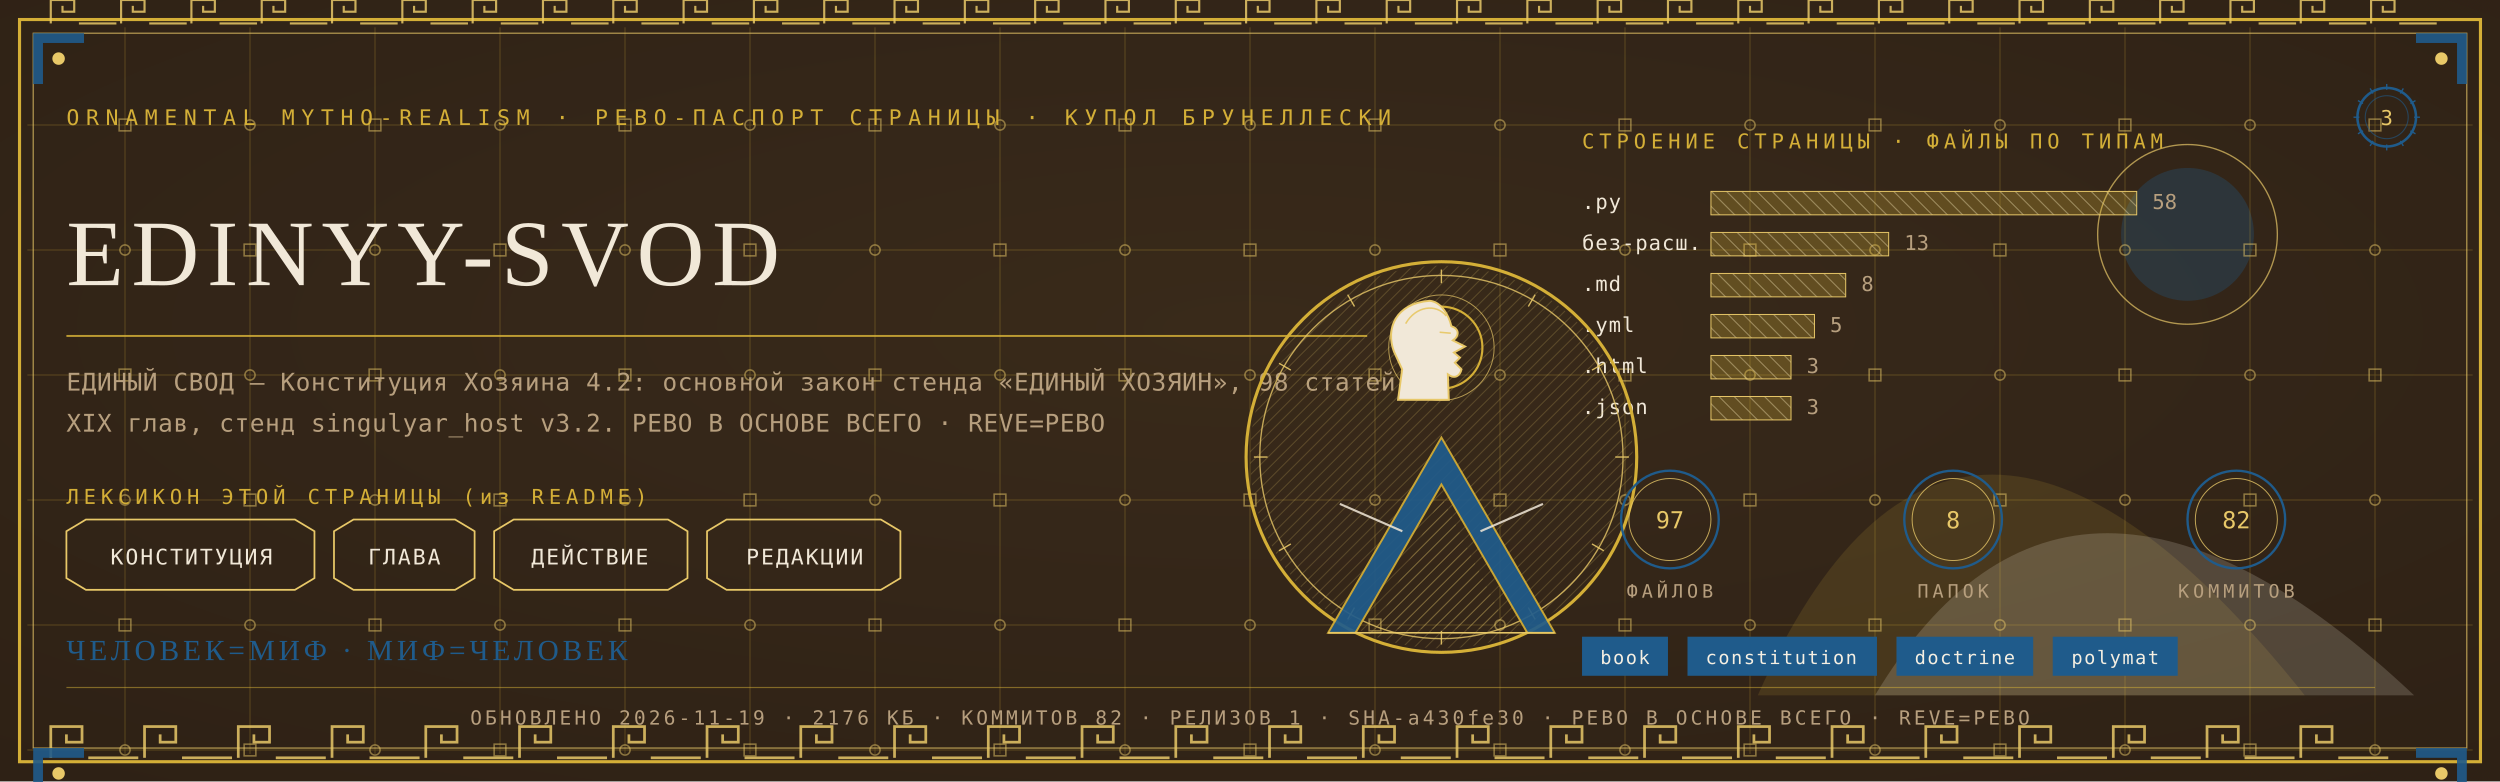
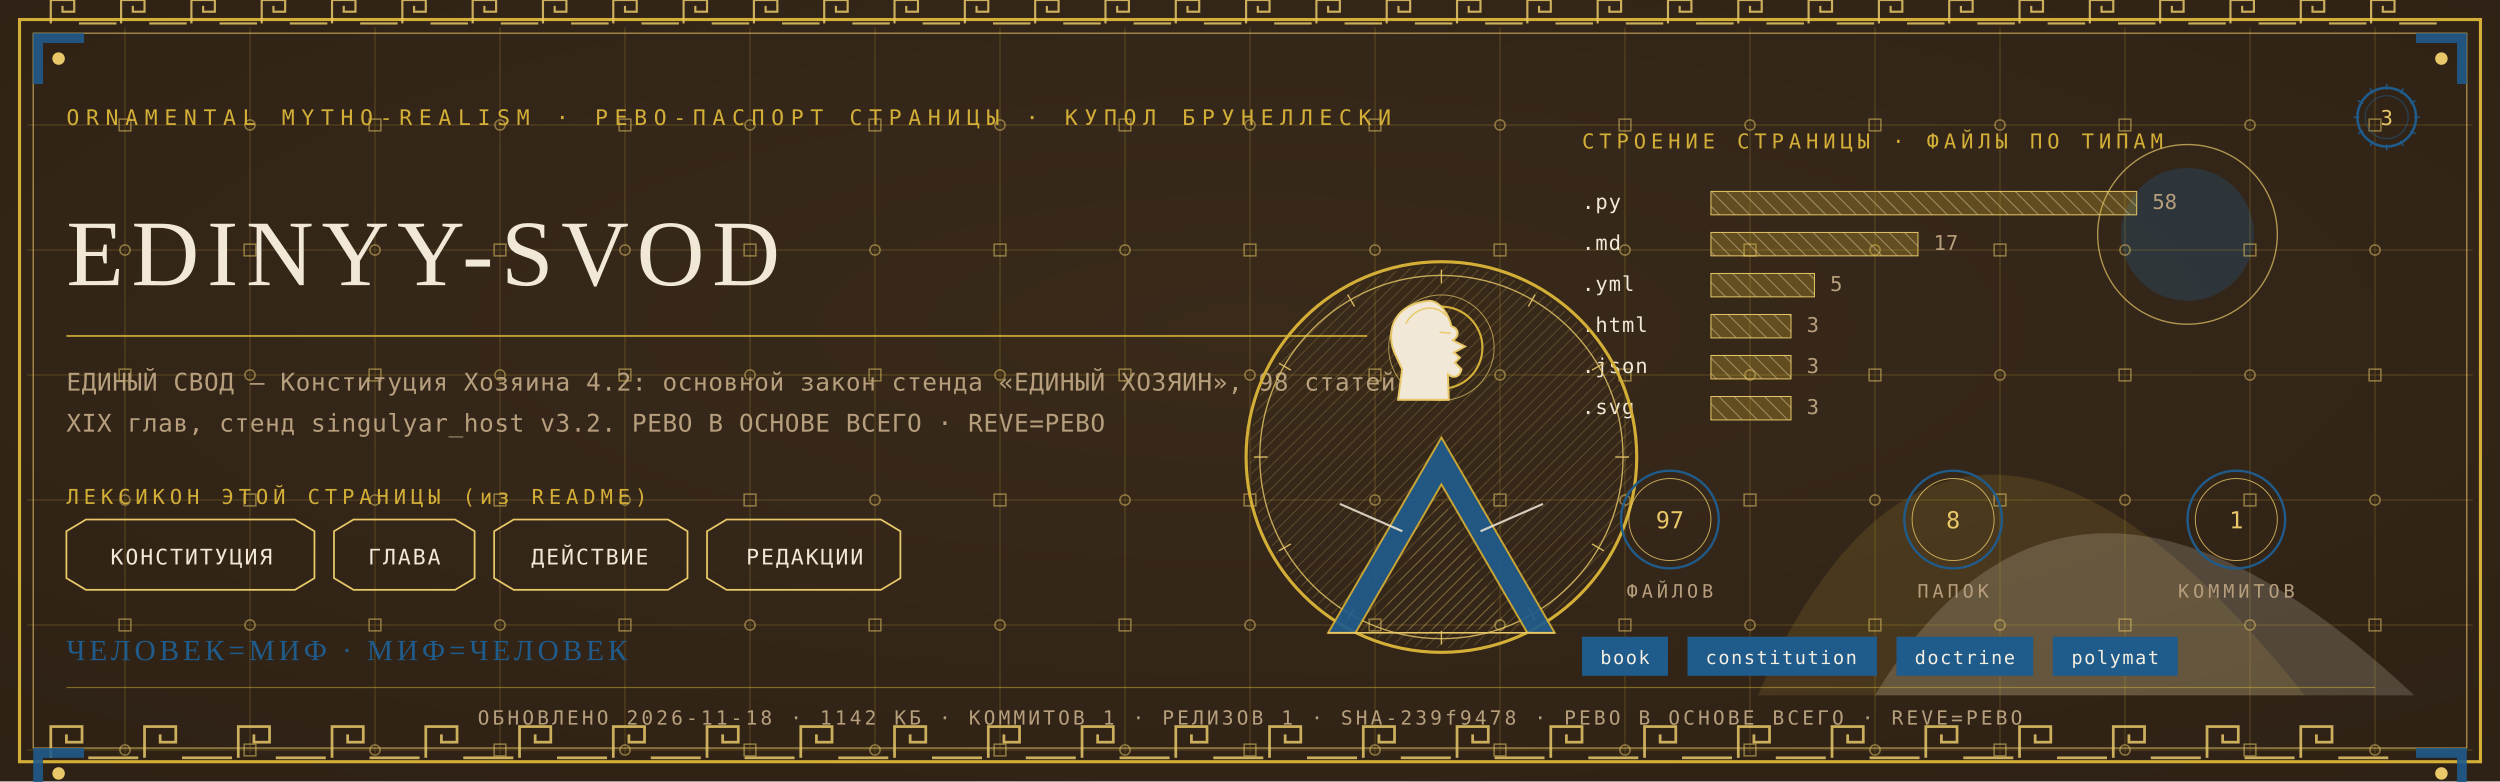
<svg xmlns="http://www.w3.org/2000/svg" viewBox="0 0 1280 400" width="1280" height="400">
  <defs>
    <radialGradient id="rp3" cx="0.5" cy="0.42" r="1.1">
      <stop offset="0" stop-color="#3A2A1B" />
      <stop offset="1" stop-color="#2A1D12" />
    </radialGradient>
    <pattern id="hatchm" width="4.2" height="4.2" patternUnits="userSpaceOnUse" patternTransform="rotate(45)">
      <rect width="4.2" height="4.2" fill="none" />
      <line x1="0" y1="0" x2="0" y2="4.2" stroke="#E8C868" stroke-width="0.5" />
    </pattern>
    <pattern id="hatchv" width="5.5" height="5.5" patternUnits="userSpaceOnUse" patternTransform="rotate(-45)">
      <rect width="5.5" height="5.5" fill="none" />
      <line x1="0" y1="0" x2="0" y2="5.5" stroke="#F1E8D8" stroke-width="0.5" />
    </pattern>
  </defs>
  <rect width="1280" height="400" fill="#2A1D12" />
  <rect width="1280" height="400" fill="url(#rp3)" opacity="0.94" />
  <path d="M 900 356 Q 1000 130 1180 356 Z" fill="#D4AF37" opacity="0.14" />
  <path d="M 960 356 Q 1060 190 1236 356 Z" fill="#F1E8D8" opacity="0.18" />
  <circle cx="1120" cy="120" r="34" fill="#1F5B8B" opacity="0.30" />
  <circle cx="1120" cy="120" r="46" fill="none" stroke="#E8C868" stroke-width="0.7" opacity="0.7" />
  <g stroke="#D4AF37" stroke-width="0.45" opacity="0.30">
    <line x1="64" y1="14" x2="64" y2="386" />
    <line x1="128" y1="14" x2="128" y2="386" />
    <line x1="192" y1="14" x2="192" y2="386" />
    <line x1="256" y1="14" x2="256" y2="386" />
    <line x1="320" y1="14" x2="320" y2="386" />
    <line x1="384" y1="14" x2="384" y2="386" />
    <line x1="448" y1="14" x2="448" y2="386" />
    <line x1="512" y1="14" x2="512" y2="386" />
    <line x1="576" y1="14" x2="576" y2="386" />
    <line x1="640" y1="14" x2="640" y2="386" />
    <line x1="704" y1="14" x2="704" y2="386" />
    <line x1="768" y1="14" x2="768" y2="386" />
    <line x1="832" y1="14" x2="832" y2="386" />
    <line x1="896" y1="14" x2="896" y2="386" />
    <line x1="960" y1="14" x2="960" y2="386" />
    <line x1="1024" y1="14" x2="1024" y2="386" />
    <line x1="1088" y1="14" x2="1088" y2="386" />
    <line x1="1152" y1="14" x2="1152" y2="386" />
    <line x1="1216" y1="14" x2="1216" y2="386" />
    <line x1="14" y1="64" x2="1266" y2="64" />
    <line x1="14" y1="128" x2="1266" y2="128" />
    <line x1="14" y1="192" x2="1266" y2="192" />
    <line x1="14" y1="256" x2="1266" y2="256" />
    <line x1="14" y1="320" x2="1266" y2="320" />
    <line x1="14" y1="384" x2="1266" y2="384" />
  </g>
  <g fill="none" stroke="#E8C868" stroke-width="0.8" opacity="0.5">
    <rect x="61" y="61" width="6" height="6" />
    <circle cx="64" cy="128" r="2.6" />
    <rect x="61" y="189" width="6" height="6" />
    <circle cx="64" cy="256" r="2.6" />
    <rect x="61" y="317" width="6" height="6" />
    <circle cx="64" cy="384" r="2.6" />
    <circle cx="128" cy="64" r="2.6" />
    <rect x="125" y="125" width="6" height="6" />
    <circle cx="128" cy="192" r="2.6" />
    <rect x="125" y="253" width="6" height="6" />
    <circle cx="128" cy="320" r="2.6" />
    <rect x="125" y="381" width="6" height="6" />
    <rect x="189" y="61" width="6" height="6" />
    <circle cx="192" cy="128" r="2.6" />
    <rect x="189" y="189" width="6" height="6" />
    <circle cx="192" cy="256" r="2.6" />
    <rect x="189" y="317" width="6" height="6" />
    <circle cx="192" cy="384" r="2.6" />
    <circle cx="256" cy="64" r="2.6" />
    <rect x="253" y="125" width="6" height="6" />
    <circle cx="256" cy="192" r="2.6" />
    <rect x="253" y="253" width="6" height="6" />
    <circle cx="256" cy="320" r="2.6" />
    <rect x="253" y="381" width="6" height="6" />
    <rect x="317" y="61" width="6" height="6" />
    <circle cx="320" cy="128" r="2.6" />
    <rect x="317" y="189" width="6" height="6" />
    <circle cx="320" cy="256" r="2.6" />
    <rect x="317" y="317" width="6" height="6" />
    <circle cx="320" cy="384" r="2.6" />
    <circle cx="384" cy="64" r="2.6" />
    <rect x="381" y="125" width="6" height="6" />
    <circle cx="384" cy="192" r="2.6" />
    <rect x="381" y="253" width="6" height="6" />
    <circle cx="384" cy="320" r="2.6" />
    <rect x="381" y="381" width="6" height="6" />
    <rect x="445" y="61" width="6" height="6" />
    <circle cx="448" cy="128" r="2.6" />
    <rect x="445" y="189" width="6" height="6" />
    <circle cx="448" cy="256" r="2.6" />
    <rect x="445" y="317" width="6" height="6" />
    <circle cx="448" cy="384" r="2.6" />
    <circle cx="512" cy="64" r="2.6" />
    <rect x="509" y="125" width="6" height="6" />
    <circle cx="512" cy="192" r="2.6" />
    <rect x="509" y="253" width="6" height="6" />
    <circle cx="512" cy="320" r="2.6" />
    <rect x="509" y="381" width="6" height="6" />
    <rect x="573" y="61" width="6" height="6" />
    <circle cx="576" cy="128" r="2.6" />
    <rect x="573" y="189" width="6" height="6" />
    <circle cx="576" cy="256" r="2.6" />
    <rect x="573" y="317" width="6" height="6" />
    <circle cx="576" cy="384" r="2.6" />
    <circle cx="640" cy="64" r="2.6" />
    <rect x="637" y="125" width="6" height="6" />
    <circle cx="640" cy="192" r="2.6" />
    <rect x="637" y="253" width="6" height="6" />
    <circle cx="640" cy="320" r="2.6" />
    <rect x="637" y="381" width="6" height="6" />
    <rect x="701" y="61" width="6" height="6" />
    <circle cx="704" cy="128" r="2.6" />
    <rect x="701" y="189" width="6" height="6" />
    <circle cx="704" cy="256" r="2.6" />
    <rect x="701" y="317" width="6" height="6" />
    <circle cx="704" cy="384" r="2.6" />
    <circle cx="768" cy="64" r="2.6" />
    <rect x="765" y="125" width="6" height="6" />
    <circle cx="768" cy="192" r="2.6" />
    <rect x="765" y="253" width="6" height="6" />
    <circle cx="768" cy="320" r="2.6" />
    <rect x="765" y="381" width="6" height="6" />
    <rect x="829" y="61" width="6" height="6" />
    <circle cx="832" cy="128" r="2.6" />
    <rect x="829" y="189" width="6" height="6" />
    <circle cx="832" cy="256" r="2.6" />
    <rect x="829" y="317" width="6" height="6" />
    <circle cx="832" cy="384" r="2.6" />
    <circle cx="896" cy="64" r="2.6" />
    <rect x="893" y="125" width="6" height="6" />
    <circle cx="896" cy="192" r="2.6" />
    <rect x="893" y="253" width="6" height="6" />
    <circle cx="896" cy="320" r="2.6" />
    <rect x="893" y="381" width="6" height="6" />
    <rect x="957" y="61" width="6" height="6" />
    <circle cx="960" cy="128" r="2.6" />
    <rect x="957" y="189" width="6" height="6" />
    <circle cx="960" cy="256" r="2.6" />
    <rect x="957" y="317" width="6" height="6" />
    <circle cx="960" cy="384" r="2.6" />
    <circle cx="1024" cy="64" r="2.6" />
    <rect x="1021" y="125" width="6" height="6" />
    <circle cx="1024" cy="192" r="2.6" />
    <rect x="1021" y="253" width="6" height="6" />
    <circle cx="1024" cy="320" r="2.6" />
    <rect x="1021" y="381" width="6" height="6" />
    <rect x="1085" y="61" width="6" height="6" />
    <circle cx="1088" cy="128" r="2.6" />
    <rect x="1085" y="189" width="6" height="6" />
    <circle cx="1088" cy="256" r="2.6" />
    <rect x="1085" y="317" width="6" height="6" />
    <circle cx="1088" cy="384" r="2.6" />
    <circle cx="1152" cy="64" r="2.6" />
    <rect x="1149" y="125" width="6" height="6" />
    <circle cx="1152" cy="192" r="2.6" />
    <rect x="1149" y="253" width="6" height="6" />
    <circle cx="1152" cy="320" r="2.6" />
    <rect x="1149" y="381" width="6" height="6" />
    <rect x="1213" y="61" width="6" height="6" />
    <circle cx="1216" cy="128" r="2.6" />
    <rect x="1213" y="189" width="6" height="6" />
    <circle cx="1216" cy="256" r="2.6" />
    <rect x="1213" y="317" width="6" height="6" />
    <circle cx="1216" cy="384" r="2.6" />
  </g>
  <rect x="10" y="10" width="1260" height="380" fill="none" stroke="#D4AF37" stroke-width="1.6" />
  <rect x="17" y="17" width="1246" height="366" fill="none" stroke="#E8C868" stroke-width="0.6" opacity="0.75" />
  <g fill="none" stroke="#E8C868" stroke-width="1.4" opacity="0.85">
    <path d="M 26 388 L 26 372 L 42 372 L 42 380.0 L 34.0 380.0 L 34.0 376.0" />
    <line x1="45.2" y1="388" x2="70.8" y2="388" />
    <path d="M 74 388 L 74 372 L 90 372 L 90 380.0 L 82.0 380.0 L 82.0 376.0" />
    <line x1="93.2" y1="388" x2="118.8" y2="388" />
    <path d="M 122 388 L 122 372 L 138 372 L 138 380.0 L 130.0 380.0 L 130.0 376.0" />
    <line x1="141.2" y1="388" x2="166.8" y2="388" />
    <path d="M 170 388 L 170 372 L 186 372 L 186 380.0 L 178.0 380.0 L 178.0 376.0" />
    <line x1="189.2" y1="388" x2="214.8" y2="388" />
    <path d="M 218 388 L 218 372 L 234 372 L 234 380.0 L 226.0 380.0 L 226.0 376.0" />
    <line x1="237.2" y1="388" x2="262.8" y2="388" />
    <path d="M 266 388 L 266 372 L 282 372 L 282 380.0 L 274.0 380.0 L 274.0 376.0" />
    <line x1="285.2" y1="388" x2="310.8" y2="388" />
    <path d="M 314 388 L 314 372 L 330 372 L 330 380.0 L 322.0 380.0 L 322.0 376.0" />
    <line x1="333.2" y1="388" x2="358.8" y2="388" />
    <path d="M 362 388 L 362 372 L 378 372 L 378 380.0 L 370.0 380.0 L 370.0 376.0" />
    <line x1="381.2" y1="388" x2="406.8" y2="388" />
    <path d="M 410 388 L 410 372 L 426 372 L 426 380.0 L 418.0 380.0 L 418.0 376.0" />
    <line x1="429.2" y1="388" x2="454.8" y2="388" />
    <path d="M 458 388 L 458 372 L 474 372 L 474 380.0 L 466.0 380.0 L 466.0 376.0" />
    <line x1="477.2" y1="388" x2="502.8" y2="388" />
    <path d="M 506 388 L 506 372 L 522 372 L 522 380.0 L 514.0 380.0 L 514.0 376.0" />
    <line x1="525.2" y1="388" x2="550.8" y2="388" />
    <path d="M 554 388 L 554 372 L 570 372 L 570 380.0 L 562.0 380.0 L 562.0 376.0" />
    <line x1="573.2" y1="388" x2="598.8" y2="388" />
    <path d="M 602 388 L 602 372 L 618 372 L 618 380.0 L 610.0 380.0 L 610.0 376.0" />
    <line x1="621.2" y1="388" x2="646.8" y2="388" />
    <path d="M 650 388 L 650 372 L 666 372 L 666 380.0 L 658.0 380.0 L 658.0 376.0" />
    <line x1="669.2" y1="388" x2="694.8" y2="388" />
    <path d="M 698 388 L 698 372 L 714 372 L 714 380.0 L 706.0 380.0 L 706.0 376.0" />
    <line x1="717.2" y1="388" x2="742.8" y2="388" />
    <path d="M 746 388 L 746 372 L 762 372 L 762 380.0 L 754.0 380.0 L 754.0 376.0" />
    <line x1="765.2" y1="388" x2="790.8" y2="388" />
    <path d="M 794 388 L 794 372 L 810 372 L 810 380.0 L 802.0 380.0 L 802.0 376.0" />
    <line x1="813.2" y1="388" x2="838.8" y2="388" />
    <path d="M 842 388 L 842 372 L 858 372 L 858 380.0 L 850.0 380.0 L 850.0 376.0" />
    <line x1="861.2" y1="388" x2="886.8" y2="388" />
    <path d="M 890 388 L 890 372 L 906 372 L 906 380.0 L 898.0 380.0 L 898.0 376.0" />
    <line x1="909.2" y1="388" x2="934.8" y2="388" />
    <path d="M 938 388 L 938 372 L 954 372 L 954 380.0 L 946.0 380.0 L 946.0 376.0" />
    <line x1="957.2" y1="388" x2="982.8" y2="388" />
    <path d="M 986 388 L 986 372 L 1002 372 L 1002 380.0 L 994.0 380.0 L 994.0 376.0" />
    <line x1="1005.2" y1="388" x2="1030.8" y2="388" />
    <path d="M 1034 388 L 1034 372 L 1050 372 L 1050 380.0 L 1042.0 380.0 L 1042.0 376.0" />
    <line x1="1053.2" y1="388" x2="1078.8" y2="388" />
    <path d="M 1082 388 L 1082 372 L 1098 372 L 1098 380.0 L 1090.0 380.0 L 1090.0 376.0" />
    <line x1="1101.2" y1="388" x2="1126.8" y2="388" />
    <path d="M 1130 388 L 1130 372 L 1146 372 L 1146 380.0 L 1138.0 380.0 L 1138.0 376.0" />
    <line x1="1149.2" y1="388" x2="1174.8" y2="388" />
    <path d="M 1178 388 L 1178 372 L 1194 372 L 1194 380.0 L 1186.0 380.0 L 1186.0 376.0" />
    <line x1="1197.2" y1="388" x2="1222.8" y2="388" />
  </g>
  <g fill="none" stroke="#E8C868" stroke-width="1.1" opacity="0.85">
    <path d="M 26 12 L 26 0 L 38 0 L 38 6.0 L 32.0 6.0 L 32.0 3.0" />
    <line x1="40.4" y1="12" x2="59.6" y2="12" />
    <path d="M 62 12 L 62 0 L 74 0 L 74 6.0 L 68.0 6.0 L 68.0 3.0" />
    <line x1="76.4" y1="12" x2="95.6" y2="12" />
    <path d="M 98 12 L 98 0 L 110 0 L 110 6.0 L 104.0 6.0 L 104.0 3.0" />
    <line x1="112.4" y1="12" x2="131.6" y2="12" />
    <path d="M 134 12 L 134 0 L 146 0 L 146 6.0 L 140.0 6.0 L 140.0 3.0" />
    <line x1="148.4" y1="12" x2="167.6" y2="12" />
    <path d="M 170 12 L 170 0 L 182 0 L 182 6.0 L 176.0 6.0 L 176.0 3.0" />
    <line x1="184.4" y1="12" x2="203.6" y2="12" />
    <path d="M 206 12 L 206 0 L 218 0 L 218 6.0 L 212.0 6.0 L 212.0 3.0" />
    <line x1="220.4" y1="12" x2="239.6" y2="12" />
    <path d="M 242 12 L 242 0 L 254 0 L 254 6.0 L 248.0 6.0 L 248.0 3.0" />
    <line x1="256.4" y1="12" x2="275.6" y2="12" />
    <path d="M 278 12 L 278 0 L 290 0 L 290 6.0 L 284.0 6.0 L 284.0 3.0" />
    <line x1="292.4" y1="12" x2="311.6" y2="12" />
    <path d="M 314 12 L 314 0 L 326 0 L 326 6.0 L 320.0 6.0 L 320.0 3.0" />
    <line x1="328.4" y1="12" x2="347.6" y2="12" />
    <path d="M 350 12 L 350 0 L 362 0 L 362 6.0 L 356.0 6.0 L 356.0 3.0" />
    <line x1="364.4" y1="12" x2="383.6" y2="12" />
    <path d="M 386 12 L 386 0 L 398 0 L 398 6.0 L 392.0 6.0 L 392.0 3.0" />
    <line x1="400.4" y1="12" x2="419.6" y2="12" />
    <path d="M 422 12 L 422 0 L 434 0 L 434 6.0 L 428.0 6.0 L 428.0 3.0" />
    <line x1="436.4" y1="12" x2="455.6" y2="12" />
    <path d="M 458 12 L 458 0 L 470 0 L 470 6.0 L 464.0 6.0 L 464.0 3.0" />
    <line x1="472.4" y1="12" x2="491.6" y2="12" />
    <path d="M 494 12 L 494 0 L 506 0 L 506 6.0 L 500.0 6.0 L 500.0 3.0" />
    <line x1="508.4" y1="12" x2="527.6" y2="12" />
    <path d="M 530 12 L 530 0 L 542 0 L 542 6.0 L 536.0 6.0 L 536.0 3.0" />
    <line x1="544.4" y1="12" x2="563.6" y2="12" />
    <path d="M 566 12 L 566 0 L 578 0 L 578 6.0 L 572.0 6.0 L 572.0 3.0" />
    <line x1="580.4" y1="12" x2="599.6" y2="12" />
    <path d="M 602 12 L 602 0 L 614 0 L 614 6.0 L 608.0 6.0 L 608.0 3.0" />
    <line x1="616.4" y1="12" x2="635.6" y2="12" />
    <path d="M 638 12 L 638 0 L 650 0 L 650 6.0 L 644.0 6.0 L 644.0 3.0" />
    <line x1="652.4" y1="12" x2="671.6" y2="12" />
    <path d="M 674 12 L 674 0 L 686 0 L 686 6.0 L 680.0 6.0 L 680.0 3.0" />
    <line x1="688.4" y1="12" x2="707.6" y2="12" />
    <path d="M 710 12 L 710 0 L 722 0 L 722 6.0 L 716.0 6.0 L 716.0 3.0" />
    <line x1="724.4" y1="12" x2="743.6" y2="12" />
    <path d="M 746 12 L 746 0 L 758 0 L 758 6.0 L 752.0 6.0 L 752.0 3.0" />
    <line x1="760.4" y1="12" x2="779.6" y2="12" />
    <path d="M 782 12 L 782 0 L 794 0 L 794 6.0 L 788.0 6.0 L 788.0 3.0" />
    <line x1="796.4" y1="12" x2="815.6" y2="12" />
    <path d="M 818 12 L 818 0 L 830 0 L 830 6.0 L 824.0 6.0 L 824.0 3.0" />
    <line x1="832.4" y1="12" x2="851.6" y2="12" />
    <path d="M 854 12 L 854 0 L 866 0 L 866 6.0 L 860.0 6.0 L 860.0 3.0" />
    <line x1="868.4" y1="12" x2="887.6" y2="12" />
    <path d="M 890 12 L 890 0 L 902 0 L 902 6.0 L 896.0 6.0 L 896.0 3.0" />
    <line x1="904.4" y1="12" x2="923.6" y2="12" />
    <path d="M 926 12 L 926 0 L 938 0 L 938 6.0 L 932.0 6.0 L 932.0 3.0" />
    <line x1="940.4" y1="12" x2="959.6" y2="12" />
    <path d="M 962 12 L 962 0 L 974 0 L 974 6.0 L 968.0 6.0 L 968.0 3.0" />
    <line x1="976.4" y1="12" x2="995.6" y2="12" />
    <path d="M 998 12 L 998 0 L 1010 0 L 1010 6.0 L 1004.0 6.0 L 1004.0 3.0" />
    <line x1="1012.4" y1="12" x2="1031.6" y2="12" />
    <path d="M 1034 12 L 1034 0 L 1046 0 L 1046 6.0 L 1040.0 6.0 L 1040.0 3.0" />
    <line x1="1048.4" y1="12" x2="1067.6" y2="12" />
    <path d="M 1070 12 L 1070 0 L 1082 0 L 1082 6.0 L 1076.0 6.0 L 1076.0 3.0" />
    <line x1="1084.4" y1="12" x2="1103.6" y2="12" />
    <path d="M 1106 12 L 1106 0 L 1118 0 L 1118 6.0 L 1112.0 6.0 L 1112.0 3.0" />
    <line x1="1120.4" y1="12" x2="1139.6" y2="12" />
    <path d="M 1142 12 L 1142 0 L 1154 0 L 1154 6.0 L 1148.0 6.0 L 1148.0 3.0" />
    <line x1="1156.4" y1="12" x2="1175.6" y2="12" />
    <path d="M 1178 12 L 1178 0 L 1190 0 L 1190 6.0 L 1184.0 6.0 L 1184.0 3.0" />
    <line x1="1192.4" y1="12" x2="1211.6" y2="12" />
    <path d="M 1214 12 L 1214 0 L 1226 0 L 1226 6.0 L 1220.0 6.0 L 1220.0 3.0" />
    <line x1="1228.4" y1="12" x2="1247.6" y2="12" />
  </g>
  <g transform="translate(17,17) scale(1,1)">
    <path d="M 0 0 L 26 0 L 26 5 L 5 5 L 5 26 L 0 26 Z" fill="#1F5B8B" opacity="0.9" />
    <circle cx="13" cy="13" r="3.2" fill="#E8C868" />
  </g>
  <g transform="translate(1263,17) scale(-1,1)">
    <path d="M 0 0 L 26 0 L 26 5 L 5 5 L 5 26 L 0 26 Z" fill="#1F5B8B" opacity="0.9" />
    <circle cx="13" cy="13" r="3.2" fill="#E8C868" />
  </g>
  <g transform="translate(17,383) scale(1,1)">
    <path d="M 0 0 L 26 0 L 26 5 L 5 5 L 5 26 L 0 26 Z" fill="#1F5B8B" opacity="0.9" />
    <circle cx="13" cy="13" r="3.2" fill="#E8C868" />
  </g>
  <g transform="translate(1263,383) scale(-1,1)">
    <path d="M 0 0 L 26 0 L 26 5 L 5 5 L 5 26 L 0 26 Z" fill="#1F5B8B" opacity="0.9" />
    <circle cx="13" cy="13" r="3.2" fill="#E8C868" />
  </g>
  <text x="34" y="64" font-family="'Cascadia Mono', ui-monospace, Consolas, monospace" font-size="11" fill="#D4AF37" letter-spacing="3.4">ORNAMENTAL MYTHO-REALISM · РЕВО-ПАСПОРТ СТРАНИЦЫ · КУПОЛ БРУНЕЛЛЕСКИ</text>
  <g transform="translate(1222,60)">
    <circle r="15" fill="none" stroke="#1F5B8B" stroke-width="1.3" />
    <circle r="11" fill="none" stroke="#1F5B8B" stroke-width="0.55" opacity="0.6" />
    <text y="4" text-anchor="middle" font-family="'Cascadia Mono', ui-monospace, Consolas, monospace" font-size="10.5" fill="#E8C868">3</text>
    <g stroke="#1F5B8B" stroke-width="0.7">
      <line x1="0" y1="-17" x2="0" y2="-14" transform="rotate(0)" />
      <line x1="0" y1="-17" x2="0" y2="-14" transform="rotate(30)" />
      <line x1="0" y1="-17" x2="0" y2="-14" transform="rotate(60)" />
      <line x1="0" y1="-17" x2="0" y2="-14" transform="rotate(90)" />
      <line x1="0" y1="-17" x2="0" y2="-14" transform="rotate(120)" />
      <line x1="0" y1="-17" x2="0" y2="-14" transform="rotate(150)" />
      <line x1="0" y1="-17" x2="0" y2="-14" transform="rotate(180)" />
      <line x1="0" y1="-17" x2="0" y2="-14" transform="rotate(210)" />
      <line x1="0" y1="-17" x2="0" y2="-14" transform="rotate(240)" />
      <line x1="0" y1="-17" x2="0" y2="-14" transform="rotate(270)" />
      <line x1="0" y1="-17" x2="0" y2="-14" transform="rotate(300)" />
      <line x1="0" y1="-17" x2="0" y2="-14" transform="rotate(330)" />
    </g>
  </g>
  <text x="34" y="146" font-family="Georgia, 'Times New Roman', serif" font-size="48.0" fill="#F1E8D8" letter-spacing="4">EDINYY-SVOD</text>
  <line x1="34" y1="172" x2="700" y2="172" stroke="#D4AF37" stroke-width="1" opacity="0.85" />
  <text x="34" y="200" font-family="'Cascadia Mono', ui-monospace, Consolas, monospace" font-size="12.5" fill="#B79F7E" letter-spacing="0.3">ЕДИНЫЙ СВОД — Конституция Хозяина 4.2: основной закон стенда «ЕДИНЫЙ ХОЗЯИН», 98 статей,</text>
  <text x="34" y="221" font-family="'Cascadia Mono', ui-monospace, Consolas, monospace" font-size="12.5" fill="#B79F7E" letter-spacing="0.3">XIX глав, стенд singulyar_host v3.2. РЕВО В ОСНОВЕ ВСЕГО · REVE=РЕВО</text>
  <text x="34" y="258" font-family="'Cascadia Mono', ui-monospace, Consolas, monospace" font-size="10.5" fill="#D4AF37" letter-spacing="2.5">ЛЕКСИКОН ЭТОЙ СТРАНИЦЫ (из README)</text>
  <path d="M 34 272 L 44 266 L 151 266 L 161 272 L 161 296 L 151 302 L 44 302 L 34 296 Z" fill="none" stroke="#E8C868" stroke-width="0.9" />
  <text x="98" y="289" text-anchor="middle" font-family="'Cascadia Mono', ui-monospace, Consolas, monospace" font-size="11" fill="#F1E8D8" letter-spacing="1">КОНСТИТУЦИЯ</text>
  <path d="M 171 272 L 181 266 L 233 266 L 243 272 L 243 296 L 233 302 L 181 302 L 171 296 Z" fill="none" stroke="#E8C868" stroke-width="0.9" />
  <text x="207" y="289" text-anchor="middle" font-family="'Cascadia Mono', ui-monospace, Consolas, monospace" font-size="11" fill="#F1E8D8" letter-spacing="1">ГЛАВА</text>
  <path d="M 253 272 L 263 266 L 342 266 L 352 272 L 352 296 L 342 302 L 263 302 L 253 296 Z" fill="none" stroke="#E8C868" stroke-width="0.9" />
  <text x="302" y="289" text-anchor="middle" font-family="'Cascadia Mono', ui-monospace, Consolas, monospace" font-size="11" fill="#F1E8D8" letter-spacing="1">ДЕЙСТВИЕ</text>
  <path d="M 362 272 L 372 266 L 451 266 L 461 272 L 461 296 L 451 302 L 372 302 L 362 296 Z" fill="none" stroke="#E8C868" stroke-width="0.9" />
  <text x="412" y="289" text-anchor="middle" font-family="'Cascadia Mono', ui-monospace, Consolas, monospace" font-size="11" fill="#F1E8D8" letter-spacing="1">РЕДАКЦИИ</text>
  <text x="810" y="76" font-family="'Cascadia Mono', ui-monospace, Consolas, monospace" font-size="10.5" fill="#D4AF37" letter-spacing="2.5">СТРОЕНИЕ СТРАНИЦЫ · ФАЙЛЫ ПО ТИПАМ</text>
  <text x="810" y="107" font-family="'Cascadia Mono', ui-monospace, Consolas, monospace" font-size="10.5" fill="#F1E8D8" letter-spacing="0.5">.py</text>
  <rect x="876" y="98" width="218" height="12" fill="url(#hatchv)" opacity="0.9" />
  <rect x="876" y="98" width="218" height="12" fill="#D4AF37" opacity="0.28" />
  <rect x="876" y="98" width="218" height="12" fill="none" stroke="#E8C868" stroke-width="0.5" />
  <text x="1102" y="107" font-family="'Cascadia Mono', ui-monospace, Consolas, monospace" font-size="10.5" fill="#B79F7E">58</text>
-   <text x="810" y="128" font-family="'Cascadia Mono', ui-monospace, Consolas, monospace" font-size="10.5" fill="#F1E8D8" letter-spacing="0.5">без-расш.</text>
-   <rect x="876" y="119" width="91" height="12" fill="url(#hatchv)" opacity="0.9" />
-   <rect x="876" y="119" width="91" height="12" fill="#D4AF37" opacity="0.28" />
-   <rect x="876" y="119" width="91" height="12" fill="none" stroke="#E8C868" stroke-width="0.5" />
-   <text x="975" y="128" font-family="'Cascadia Mono', ui-monospace, Consolas, monospace" font-size="10.5" fill="#B79F7E">13</text>
-   <text x="810" y="149" font-family="'Cascadia Mono', ui-monospace, Consolas, monospace" font-size="10.5" fill="#F1E8D8" letter-spacing="0.5">.md</text>
-   <rect x="876" y="140" width="69" height="12" fill="url(#hatchv)" opacity="0.9" />
-   <rect x="876" y="140" width="69" height="12" fill="#D4AF37" opacity="0.28" />
-   <rect x="876" y="140" width="69" height="12" fill="none" stroke="#E8C868" stroke-width="0.5" />
-   <text x="953" y="149" font-family="'Cascadia Mono', ui-monospace, Consolas, monospace" font-size="10.5" fill="#B79F7E">8</text>
-   <text x="810" y="170" font-family="'Cascadia Mono', ui-monospace, Consolas, monospace" font-size="10.5" fill="#F1E8D8" letter-spacing="0.5">.yml</text>
-   <rect x="876" y="161" width="53" height="12" fill="url(#hatchv)" opacity="0.9" />
-   <rect x="876" y="161" width="53" height="12" fill="#D4AF37" opacity="0.28" />
-   <rect x="876" y="161" width="53" height="12" fill="none" stroke="#E8C868" stroke-width="0.5" />
-   <text x="937" y="170" font-family="'Cascadia Mono', ui-monospace, Consolas, monospace" font-size="10.5" fill="#B79F7E">5</text>
-   <text x="810" y="191" font-family="'Cascadia Mono', ui-monospace, Consolas, monospace" font-size="10.5" fill="#F1E8D8" letter-spacing="0.5">.html</text>
+   <text x="810" y="128" font-family="'Cascadia Mono', ui-monospace, Consolas, monospace" font-size="10.5" fill="#F1E8D8" letter-spacing="0.5">.md</text>
+   <rect x="876" y="119" width="106" height="12" fill="url(#hatchv)" opacity="0.9" />
+   <rect x="876" y="119" width="106" height="12" fill="#D4AF37" opacity="0.28" />
+   <rect x="876" y="119" width="106" height="12" fill="none" stroke="#E8C868" stroke-width="0.5" />
+   <text x="990" y="128" font-family="'Cascadia Mono', ui-monospace, Consolas, monospace" font-size="10.5" fill="#B79F7E">17</text>
+   <text x="810" y="149" font-family="'Cascadia Mono', ui-monospace, Consolas, monospace" font-size="10.5" fill="#F1E8D8" letter-spacing="0.5">.yml</text>
+   <rect x="876" y="140" width="53" height="12" fill="url(#hatchv)" opacity="0.9" />
+   <rect x="876" y="140" width="53" height="12" fill="#D4AF37" opacity="0.28" />
+   <rect x="876" y="140" width="53" height="12" fill="none" stroke="#E8C868" stroke-width="0.5" />
+   <text x="937" y="149" font-family="'Cascadia Mono', ui-monospace, Consolas, monospace" font-size="10.5" fill="#B79F7E">5</text>
+   <text x="810" y="170" font-family="'Cascadia Mono', ui-monospace, Consolas, monospace" font-size="10.5" fill="#F1E8D8" letter-spacing="0.5">.html</text>
+   <rect x="876" y="161" width="41" height="12" fill="url(#hatchv)" opacity="0.9" />
+   <rect x="876" y="161" width="41" height="12" fill="#D4AF37" opacity="0.28" />
+   <rect x="876" y="161" width="41" height="12" fill="none" stroke="#E8C868" stroke-width="0.5" />
+   <text x="925" y="170" font-family="'Cascadia Mono', ui-monospace, Consolas, monospace" font-size="10.5" fill="#B79F7E">3</text>
+   <text x="810" y="191" font-family="'Cascadia Mono', ui-monospace, Consolas, monospace" font-size="10.5" fill="#F1E8D8" letter-spacing="0.5">.json</text>
  <rect x="876" y="182" width="41" height="12" fill="url(#hatchv)" opacity="0.9" />
  <rect x="876" y="182" width="41" height="12" fill="#D4AF37" opacity="0.28" />
  <rect x="876" y="182" width="41" height="12" fill="none" stroke="#E8C868" stroke-width="0.5" />
  <text x="925" y="191" font-family="'Cascadia Mono', ui-monospace, Consolas, monospace" font-size="10.5" fill="#B79F7E">3</text>
-   <text x="810" y="212" font-family="'Cascadia Mono', ui-monospace, Consolas, monospace" font-size="10.5" fill="#F1E8D8" letter-spacing="0.5">.json</text>
+   <text x="810" y="212" font-family="'Cascadia Mono', ui-monospace, Consolas, monospace" font-size="10.5" fill="#F1E8D8" letter-spacing="0.5">.svg</text>
  <rect x="876" y="203" width="41" height="12" fill="url(#hatchv)" opacity="0.9" />
  <rect x="876" y="203" width="41" height="12" fill="#D4AF37" opacity="0.28" />
  <rect x="876" y="203" width="41" height="12" fill="none" stroke="#E8C868" stroke-width="0.5" />
  <text x="925" y="212" font-family="'Cascadia Mono', ui-monospace, Consolas, monospace" font-size="10.5" fill="#B79F7E">3</text>
  <g transform="translate(738,234)">
    <circle r="100" fill="none" stroke="#D4AF37" stroke-width="1.6" />
    <circle r="93" fill="none" stroke="#E8C868" stroke-width="0.7" opacity="0.8" />
    <circle r="98" fill="url(#hatchm)" opacity="0.4" />
    <g stroke="#E8C868" stroke-width="0.7" opacity="0.9">
      <line x1="0" y1="-96" x2="0" y2="-89" transform="rotate(0)" />
      <line x1="0" y1="-96" x2="0" y2="-89" transform="rotate(30)" />
      <line x1="0" y1="-96" x2="0" y2="-89" transform="rotate(60)" />
      <line x1="0" y1="-96" x2="0" y2="-89" transform="rotate(90)" />
      <line x1="0" y1="-96" x2="0" y2="-89" transform="rotate(120)" />
      <line x1="0" y1="-96" x2="0" y2="-89" transform="rotate(150)" />
      <line x1="0" y1="-96" x2="0" y2="-89" transform="rotate(180)" />
      <line x1="0" y1="-96" x2="0" y2="-89" transform="rotate(210)" />
      <line x1="0" y1="-96" x2="0" y2="-89" transform="rotate(240)" />
      <line x1="0" y1="-96" x2="0" y2="-89" transform="rotate(270)" />
      <line x1="0" y1="-96" x2="0" y2="-89" transform="rotate(300)" />
      <line x1="0" y1="-96" x2="0" y2="-89" transform="rotate(330)" />
    </g>
    <circle cy="-56" r="21" fill="none" stroke="#D4AF37" stroke-width="1.1" />
    <circle cy="-56" r="27" fill="none" stroke="#E8C868" stroke-width="0.5" opacity="0.7" />
    <path d="M -6.0 -80.0 C -23.5 -78.7 -28.7 -65.7 -24.3 -54.0 L -20.1 -44.9 L -22.2 -29.3 L 3.8 -29.3 L 3.3 -42.3 C 6.9 -39.7 9.5 -41.5 10.3 -44.9 L 6.9 -48.3 L 9.5 -50.9 L 6.4 -53.5 L 12.1 -56.6 L 5.9 -59.7 C 9.5 -62.3 9.0 -65.7 5.1 -67.0 C 3.8 -72.7 -0.1 -79.5 -6.0 -80.0 Z" fill="#F1E8D8" stroke="#E8C868" stroke-width="1.0" />
    <g fill="none" stroke="#E8C868" stroke-width="0.8" opacity="0.95">
      <path d="M -18.3 -68.3 C -13.1 -77.4 -2.7 -78.7 2.5 -72.2" />
      <path d="M -0.9 -63.9 L 4.8 -63.4" />
    </g>
    <path d="M -58.0 90.0 L 0 -10.0 L 58.0 90.0 L 44.0 90.0 L 0 14.0 L -44.0 90.0 Z" fill="#1F5B8B" opacity="0.92" stroke="#D4AF37" stroke-width="1.0" />
    <path d="M -34.0 88.0 L 0 20.0 L 34.0 88.0" fill="url(#hatchm)" opacity="0.5" stroke="none" />
    <path d="M -58.0 90.0 L 58.0 90.0" fill="none" stroke="#E8C868" stroke-width="0.8" />
    <path d="M -52.0 24.0 L -20.0 38.0" fill="none" stroke="#F1E8D8" stroke-width="1.1" opacity="0.85" />
    <path d="M 52.0 24.0 L 20.0 38.0" fill="none" stroke="#F1E8D8" stroke-width="1.1" opacity="0.85" />
  </g>
  <g transform="translate(855,266)">
    <circle r="25" fill="none" stroke="#1F5B8B" stroke-width="1.2" />
    <circle r="21" fill="none" stroke="#E8C868" stroke-width="0.5" opacity="0.8" />
    <text y="4.5" text-anchor="middle" font-family="'Cascadia Mono', ui-monospace, Consolas, monospace" font-size="12" fill="#E8C868">97</text>
    <text y="40" text-anchor="middle" font-family="'Cascadia Mono', ui-monospace, Consolas, monospace" font-size="9.5" fill="#B79F7E" letter-spacing="2">ФАЙЛОВ</text>
  </g>
  <g transform="translate(1000,266)">
    <circle r="25" fill="none" stroke="#1F5B8B" stroke-width="1.2" />
    <circle r="21" fill="none" stroke="#E8C868" stroke-width="0.5" opacity="0.8" />
    <text y="4.5" text-anchor="middle" font-family="'Cascadia Mono', ui-monospace, Consolas, monospace" font-size="12" fill="#E8C868">8</text>
    <text y="40" text-anchor="middle" font-family="'Cascadia Mono', ui-monospace, Consolas, monospace" font-size="9.5" fill="#B79F7E" letter-spacing="2">ПАПОК</text>
  </g>
  <g transform="translate(1145,266)">
    <circle r="25" fill="none" stroke="#1F5B8B" stroke-width="1.2" />
    <circle r="21" fill="none" stroke="#E8C868" stroke-width="0.5" opacity="0.8" />
-     <text y="4.5" text-anchor="middle" font-family="'Cascadia Mono', ui-monospace, Consolas, monospace" font-size="12" fill="#E8C868">82</text>
+     <text y="4.5" text-anchor="middle" font-family="'Cascadia Mono', ui-monospace, Consolas, monospace" font-size="12" fill="#E8C868">1</text>
    <text y="40" text-anchor="middle" font-family="'Cascadia Mono', ui-monospace, Consolas, monospace" font-size="9.5" fill="#B79F7E" letter-spacing="2">КОММИТОВ</text>
  </g>
  <rect x="810" y="326" rx="0" width="44" height="20" fill="#1F5B8B" />
  <text x="832" y="340" text-anchor="middle" font-family="'Cascadia Mono', ui-monospace, Consolas, monospace" font-size="9.5" fill="#F5EFE2" letter-spacing="0.8">book</text>
  <rect x="864" y="326" rx="0" width="97" height="20" fill="#1F5B8B" />
  <text x="912" y="340" text-anchor="middle" font-family="'Cascadia Mono', ui-monospace, Consolas, monospace" font-size="9.5" fill="#F5EFE2" letter-spacing="0.8">constitution</text>
  <rect x="971" y="326" rx="0" width="70" height="20" fill="#1F5B8B" />
  <text x="1006" y="340" text-anchor="middle" font-family="'Cascadia Mono', ui-monospace, Consolas, monospace" font-size="9.5" fill="#F5EFE2" letter-spacing="0.8">doctrine</text>
  <rect x="1051" y="326" rx="0" width="64" height="20" fill="#1F5B8B" />
  <text x="1083" y="340" text-anchor="middle" font-family="'Cascadia Mono', ui-monospace, Consolas, monospace" font-size="9.5" fill="#F5EFE2" letter-spacing="0.8">polymat</text>
  <text x="34" y="338" font-family="Georgia, 'Times New Roman', serif" font-size="15" fill="#1F5B8B" letter-spacing="2">ЧЕЛОВЕК=МИФ · МИФ=ЧЕЛОВЕК</text>
  <line x1="34" y1="352" x2="1216" y2="352" stroke="#D4AF37" stroke-width="0.6" opacity="0.5" />
-   <text x="640" y="371" text-anchor="middle" font-family="'Cascadia Mono', ui-monospace, Consolas, monospace" font-size="10" fill="#B79F7E" letter-spacing="1.6">ОБНОВЛЕНО 2026-11-19 · 2176 КБ · КОММИТОВ 82 · РЕЛИЗОВ 1 · SHA-a430fe30 · РЕВО В ОСНОВЕ ВСЕГО · REVE=РЕВО</text>
+   <text x="640" y="371" text-anchor="middle" font-family="'Cascadia Mono', ui-monospace, Consolas, monospace" font-size="10" fill="#B79F7E" letter-spacing="1.6">ОБНОВЛЕНО 2026-11-18 · 1142 КБ · КОММИТОВ 1 · РЕЛИЗОВ 1 · SHA-239f9478 · РЕВО В ОСНОВЕ ВСЕГО · REVE=РЕВО</text>
</svg>
